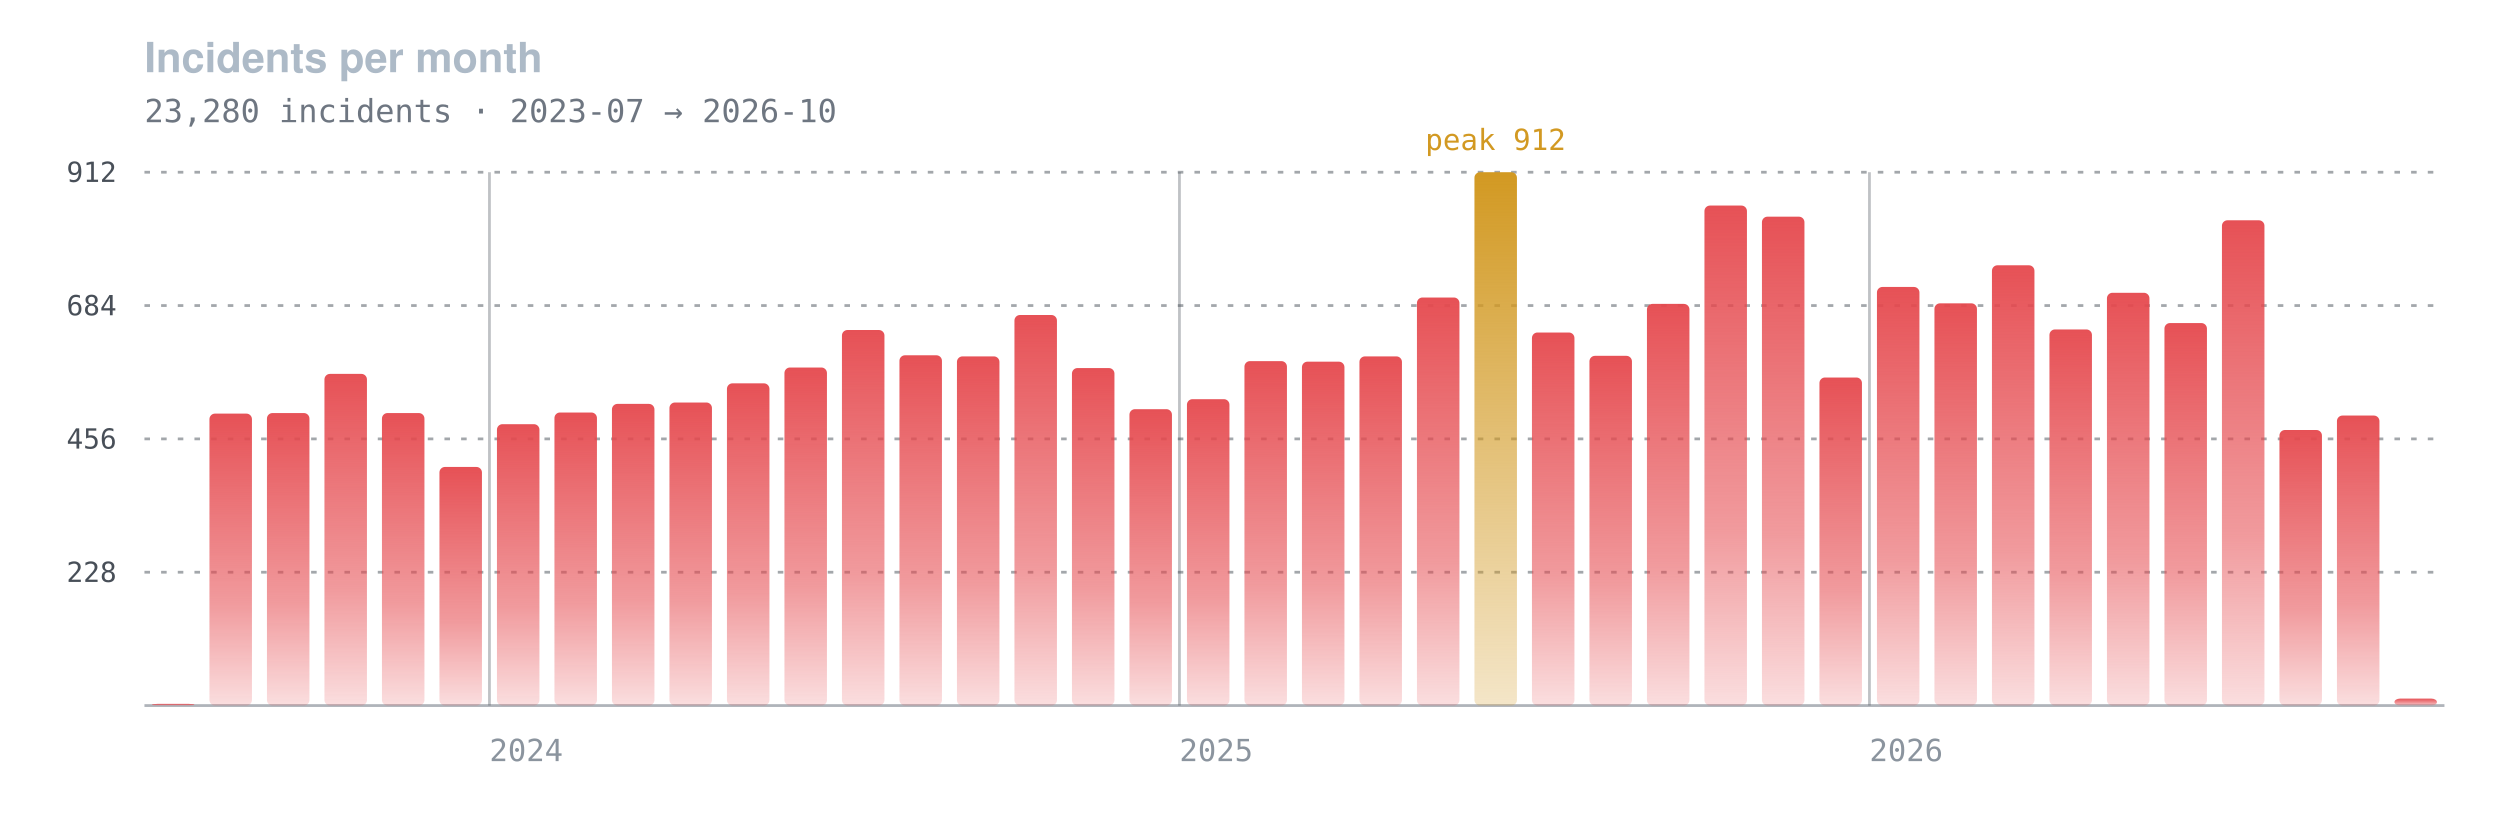
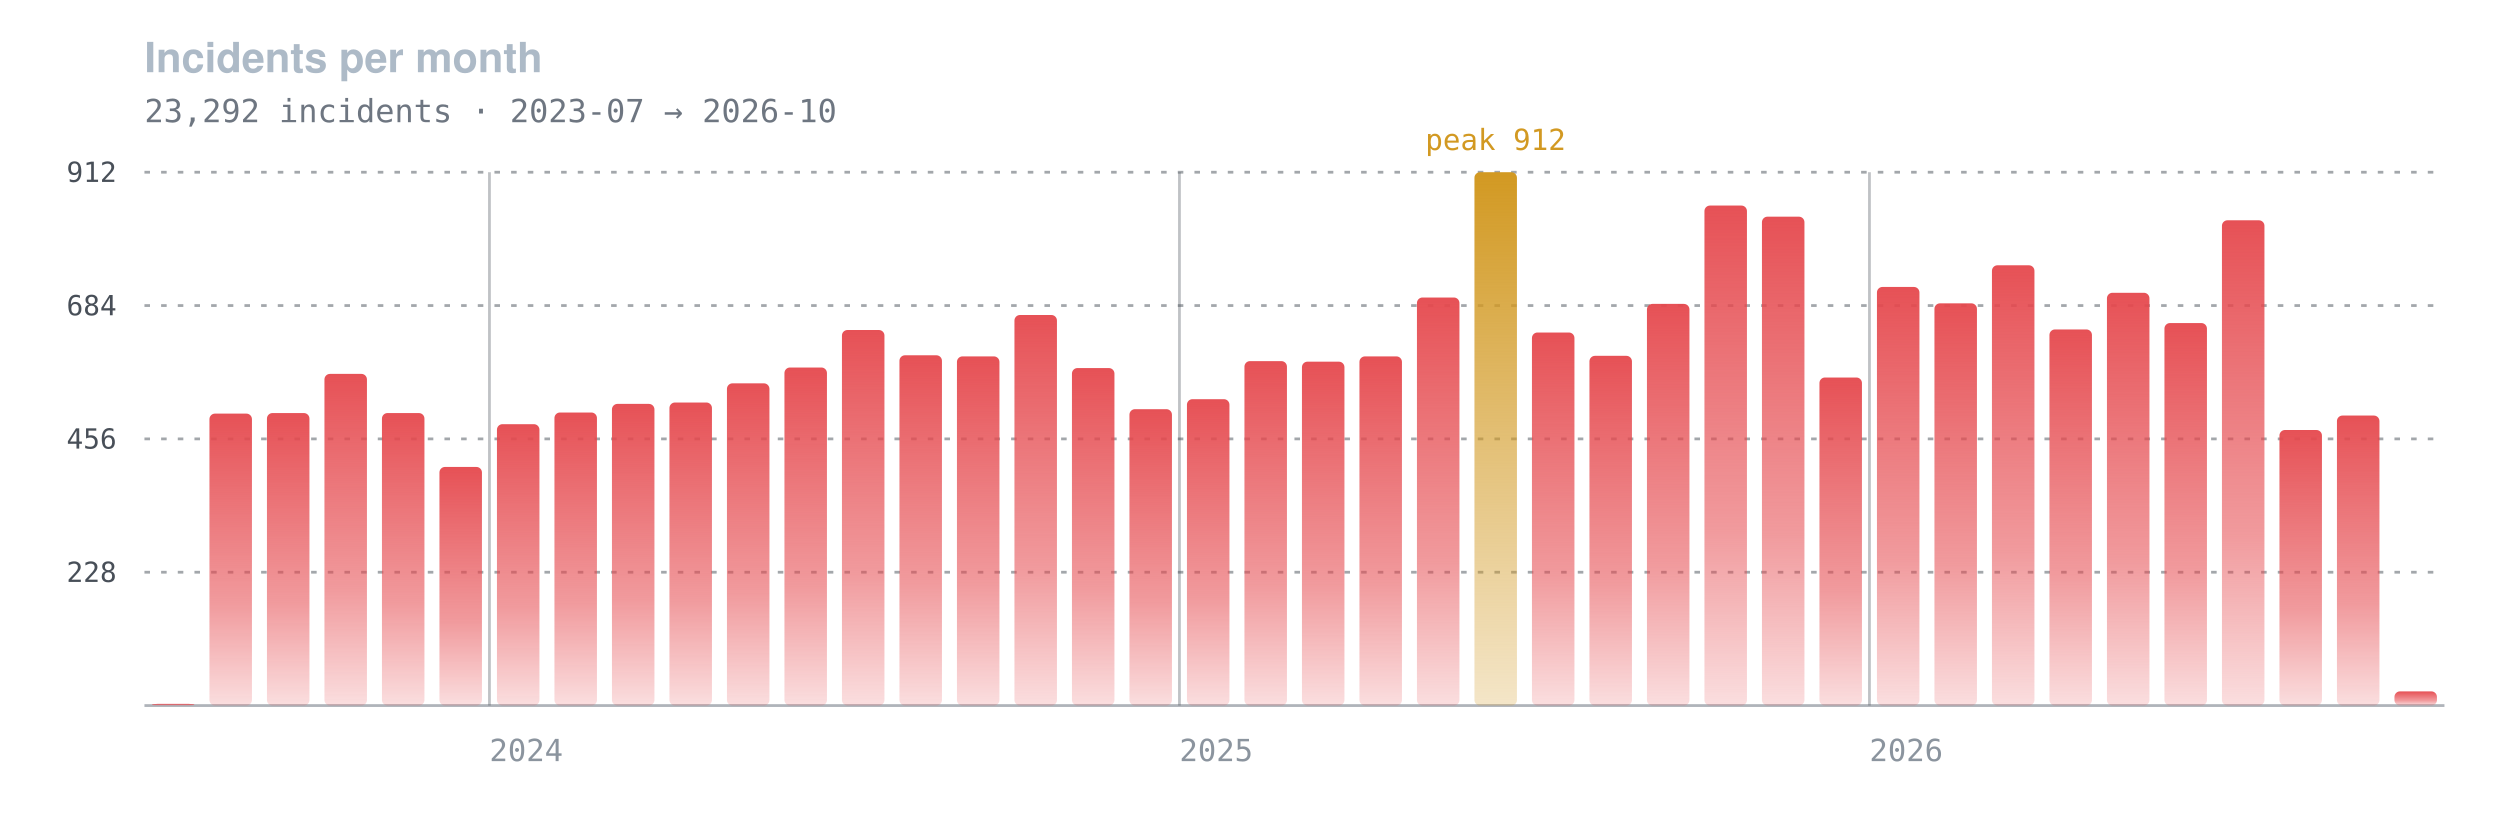
<svg xmlns="http://www.w3.org/2000/svg" viewBox="0 0 900 300" width="900" height="300" role="img">
  <defs>
    <linearGradient id="bg" x1="0" y1="0" x2="0" y2="1">
      <stop offset="0%" stop-color="#e5484d" stop-opacity="0.95" />
      <stop offset="65%" stop-color="#e5484d" stop-opacity="0.55" />
      <stop offset="100%" stop-color="#e5484d" stop-opacity="0.18" />
    </linearGradient>
    <linearGradient id="pk" x1="0" y1="0" x2="0" y2="1">
      <stop offset="0%" stop-color="#d29922" stop-opacity="1" />
      <stop offset="100%" stop-color="#d29922" stop-opacity="0.25" />
    </linearGradient>
  </defs>
  <text x="52" y="26" fill="#adbac7" font-size="15" font-family="-apple-system,BlinkMacSystemFont,Segoe UI,Helvetica,Arial,sans-serif" font-weight="600">Incidents per month</text>
-   <text x="52" y="44" fill="#6e7681" font-size="11.5" font-family="ui-monospace,SFMono-Regular,Menlo,Consolas,monospace">23,280 incidents · 2023-07 → 2026-10</text>
+   <text x="52" y="44" fill="#6e7681" font-size="11.5" font-family="ui-monospace,SFMono-Regular,Menlo,Consolas,monospace">23,292 incidents · 2023-07 → 2026-10</text>
  <line x1="52" y1="206.0" x2="880" y2="206.0" stroke="#484f58" stroke-width="1" stroke-dasharray="2 4" opacity="0.5" />
  <text x="42" y="209.5" fill="#484f58" font-size="10" font-family="ui-monospace,SFMono-Regular,Menlo,Consolas,monospace" text-anchor="end">228</text>
  <line x1="52" y1="158.0" x2="880" y2="158.0" stroke="#484f58" stroke-width="1" stroke-dasharray="2 4" opacity="0.5" />
  <text x="42" y="161.5" fill="#484f58" font-size="10" font-family="ui-monospace,SFMono-Regular,Menlo,Consolas,monospace" text-anchor="end">456</text>
  <line x1="52" y1="110.0" x2="880" y2="110.0" stroke="#484f58" stroke-width="1" stroke-dasharray="2 4" opacity="0.5" />
  <text x="42" y="113.5" fill="#484f58" font-size="10" font-family="ui-monospace,SFMono-Regular,Menlo,Consolas,monospace" text-anchor="end">684</text>
  <line x1="52" y1="62.0" x2="880" y2="62.0" stroke="#484f58" stroke-width="1" stroke-dasharray="2 4" opacity="0.5" />
  <text x="42" y="65.5" fill="#484f58" font-size="10" font-family="ui-monospace,SFMono-Regular,Menlo,Consolas,monospace" text-anchor="end">912</text>
  <line x1="52" y1="254" x2="880" y2="254" stroke="#6e7681" stroke-width="1" opacity="0.55" />
  <rect x="54.7" y="253.4" width="15.3" height="0.6" rx="2" fill="url(#bg)" />
  <rect x="75.4" y="148.9" width="15.3" height="105.1" rx="2" fill="url(#bg)" />
  <rect x="96.1" y="148.7" width="15.3" height="105.3" rx="2" fill="url(#bg)" />
  <rect x="116.8" y="134.6" width="15.3" height="119.4" rx="2" fill="url(#bg)" />
  <rect x="137.5" y="148.7" width="15.3" height="105.3" rx="2" fill="url(#bg)" />
  <rect x="158.2" y="168.1" width="15.3" height="85.9" rx="2" fill="url(#bg)" />
  <rect x="178.9" y="152.7" width="15.3" height="101.3" rx="2" fill="url(#bg)" />
  <line x1="176.2" y1="62" x2="176.2" y2="254" stroke="#484f58" stroke-width="1" opacity="0.35" />
  <text x="176.2" y="274" fill="#8b949e" font-size="11" font-family="ui-monospace,SFMono-Regular,Menlo,Consolas,monospace">2024</text>
  <rect x="199.6" y="148.5" width="15.3" height="105.5" rx="2" fill="url(#bg)" />
  <rect x="220.3" y="145.4" width="15.3" height="108.6" rx="2" fill="url(#bg)" />
  <rect x="241.0" y="144.9" width="15.3" height="109.1" rx="2" fill="url(#bg)" />
  <rect x="261.7" y="138.0" width="15.3" height="116.0" rx="2" fill="url(#bg)" />
  <rect x="282.4" y="132.3" width="15.3" height="121.7" rx="2" fill="url(#bg)" />
  <rect x="303.1" y="118.8" width="15.3" height="135.2" rx="2" fill="url(#bg)" />
  <rect x="323.8" y="127.9" width="15.3" height="126.1" rx="2" fill="url(#bg)" />
  <rect x="344.5" y="128.3" width="15.3" height="125.7" rx="2" fill="url(#bg)" />
  <rect x="365.2" y="113.4" width="15.3" height="140.6" rx="2" fill="url(#bg)" />
  <rect x="385.9" y="132.5" width="15.3" height="121.5" rx="2" fill="url(#bg)" />
  <rect x="406.6" y="147.3" width="15.3" height="106.7" rx="2" fill="url(#bg)" />
  <rect x="427.3" y="143.7" width="15.3" height="110.3" rx="2" fill="url(#bg)" />
  <line x1="424.6" y1="62" x2="424.6" y2="254" stroke="#484f58" stroke-width="1" opacity="0.35" />
  <text x="424.6" y="274" fill="#8b949e" font-size="11" font-family="ui-monospace,SFMono-Regular,Menlo,Consolas,monospace">2025</text>
  <rect x="448.0" y="130.0" width="15.3" height="124.0" rx="2" fill="url(#bg)" />
  <rect x="468.7" y="130.2" width="15.3" height="123.8" rx="2" fill="url(#bg)" />
  <rect x="489.4" y="128.3" width="15.3" height="125.7" rx="2" fill="url(#bg)" />
  <rect x="510.1" y="107.1" width="15.3" height="146.9" rx="2" fill="url(#bg)" />
  <rect x="530.8" y="62.0" width="15.3" height="192.0" rx="2" fill="url(#pk)" />
  <rect x="551.5" y="119.7" width="15.3" height="134.3" rx="2" fill="url(#bg)" />
  <rect x="572.2" y="128.1" width="15.3" height="125.9" rx="2" fill="url(#bg)" />
  <rect x="592.9" y="109.4" width="15.3" height="144.6" rx="2" fill="url(#bg)" />
  <rect x="613.6" y="74.0" width="15.3" height="180.0" rx="2" fill="url(#bg)" />
  <rect x="634.3" y="78.0" width="15.3" height="176.0" rx="2" fill="url(#bg)" />
  <rect x="655.0" y="135.9" width="15.3" height="118.1" rx="2" fill="url(#bg)" />
  <rect x="675.7" y="103.3" width="15.3" height="150.7" rx="2" fill="url(#bg)" />
  <line x1="673.0" y1="62" x2="673.0" y2="254" stroke="#484f58" stroke-width="1" opacity="0.35" />
  <text x="673.0" y="274" fill="#8b949e" font-size="11" font-family="ui-monospace,SFMono-Regular,Menlo,Consolas,monospace">2026</text>
  <rect x="696.4" y="109.2" width="15.3" height="144.8" rx="2" fill="url(#bg)" />
  <rect x="717.1" y="95.5" width="15.3" height="158.5" rx="2" fill="url(#bg)" />
  <rect x="737.8" y="118.6" width="15.3" height="135.4" rx="2" fill="url(#bg)" />
  <rect x="758.5" y="105.4" width="15.3" height="148.6" rx="2" fill="url(#bg)" />
  <rect x="779.2" y="116.3" width="15.3" height="137.7" rx="2" fill="url(#bg)" />
  <rect x="799.9" y="79.3" width="15.3" height="174.7" rx="2" fill="url(#bg)" />
  <rect x="820.6" y="154.8" width="15.3" height="99.2" rx="2" fill="url(#bg)" />
  <rect x="841.3" y="149.6" width="15.3" height="104.4" rx="2" fill="url(#bg)" />
-   <rect x="862.0" y="251.5" width="15.3" height="2.5" rx="2" fill="url(#bg)" />
+   <rect x="862.0" y="248.9" width="15.3" height="5.1" rx="2" fill="url(#bg)" />
  <text x="538.4" y="54.0" fill="#d29922" font-size="10.5" font-family="ui-monospace,SFMono-Regular,Menlo,Consolas,monospace" text-anchor="middle">peak 912</text>
</svg>
